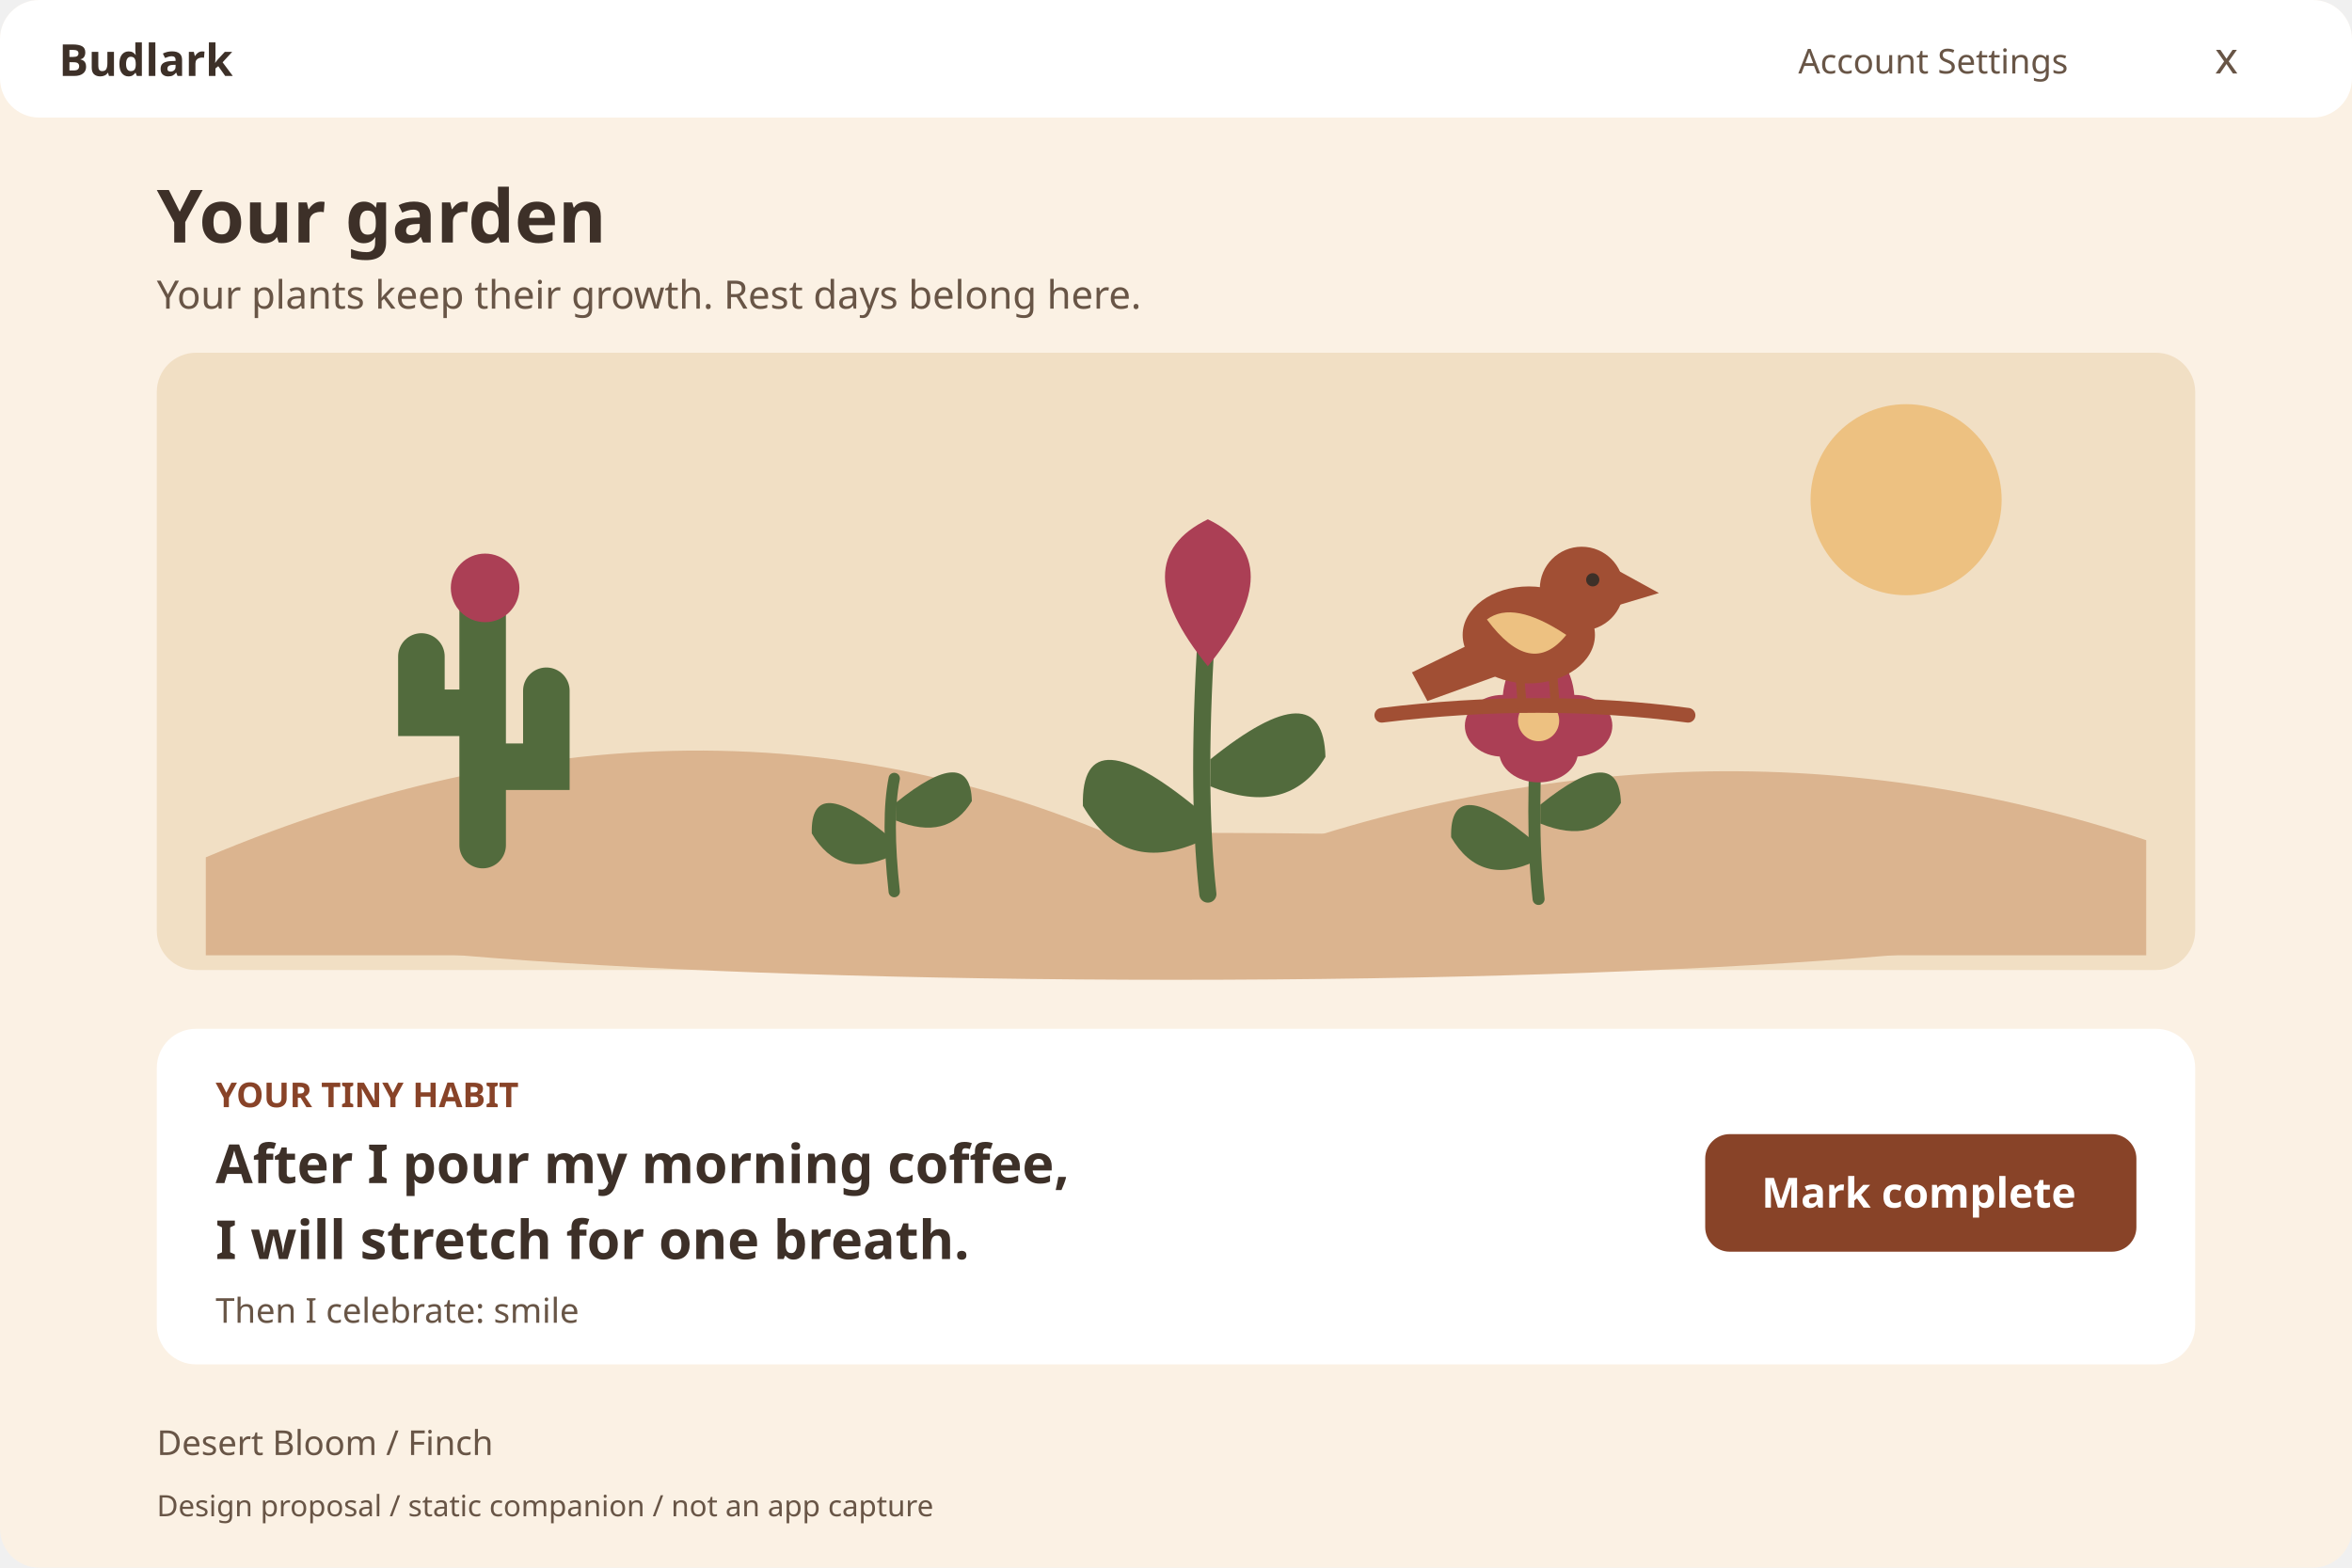
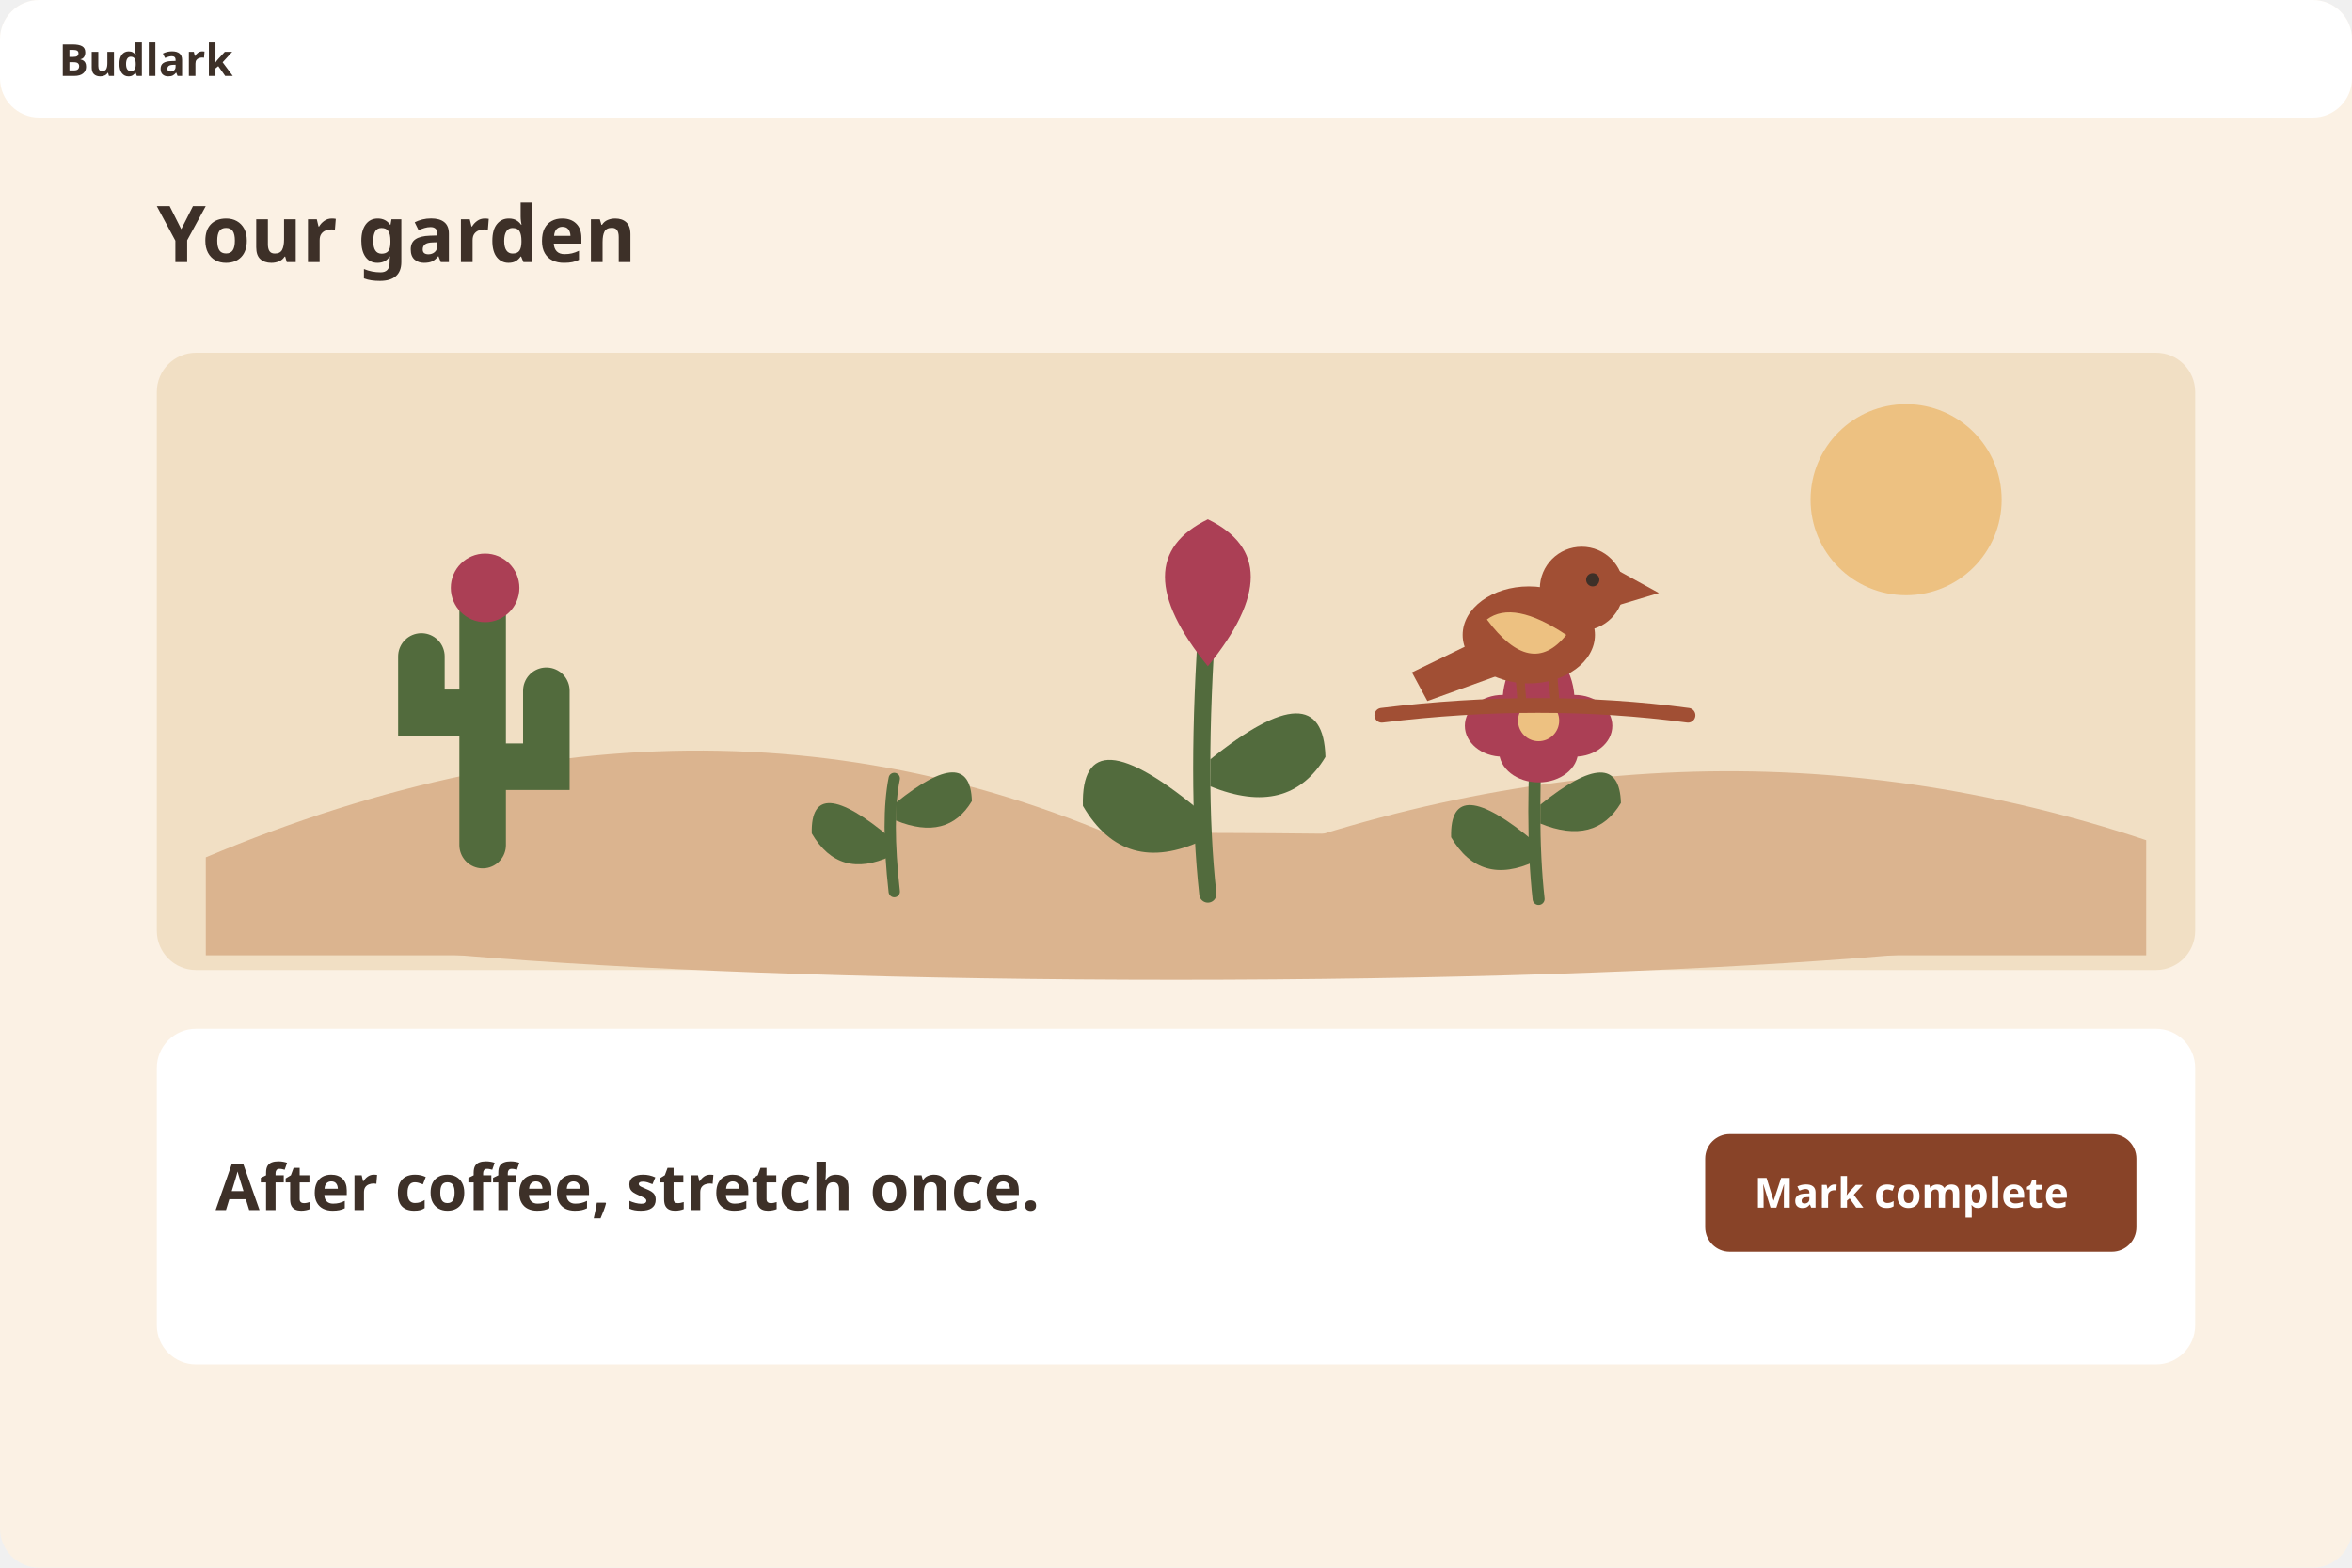
<svg xmlns="http://www.w3.org/2000/svg" width="960" height="640" viewBox="0 0 960 640" role="img" aria-labelledby="title description">
  <g font-family="Segoe UI, Aptos, Calibri, sans-serif">
    <rect width="960" height="640" rx="16" fill="#FBF1E4" />
    <rect x="0" y="0" width="960" height="48" rx="16" fill="#FFFFFF" />
    <text x="24" y="31" font-size="18" fill="#3D3028" font-weight="650">Budlark</text>
-     <text x="734" y="30" font-size="14" fill="#685546" font-weight="400">Account   Settings</text>
-     <text x="904" y="30" font-size="18" fill="#685546" font-weight="400">x</text>
-     <text x="64" y="99" font-size="30" fill="#3D3028" font-weight="650">Your garden</text>
-     <text x="64" y="126" font-size="16" fill="#685546" font-weight="400">Your plants keep their growth. Rest days belong here.</text>
+     <g data-role="heading">
+       <text x="64" y="107" font-size="32" fill="#3D3028" font-weight="650">Your garden</text>
+     </g>
    <rect x="64" y="144" width="832" height="252" rx="16" fill="#F1DFC4" />
    <ellipse cx="480" cy="370" rx="392" ry="30" fill="#DBB48F" />
    <circle cx="778" cy="204" r="39" fill="#EDC181" />
    <path d="M84 350 Q300 259 490 358 Q687 280 876 343 L876 390 L84 390 Z" fill="#DBB48F" />
    <path d="M197 345 V247 M197 291 H172 V268 M197 313 H223 V282" stroke="#526B3D" stroke-width="19" fill="none" stroke-linecap="round" />
    <circle cx="198" cy="240" r="14" fill="#AB3F55" />
    <g data-growth="sprout" transform="translate(365 364) scale(0.66)">
      <ellipse cy="6" rx="43" ry="10" fill="#DBB48F" />
      <path d="M0 0 Q-5-45 0 -70" stroke="#526B3D" stroke-width="7" fill="none" stroke-linecap="round" />
      <path d="M-2-33 Q-52-75-51-36 Q-34-7-2-22 Z" fill="#526B3D" />
      <path d="M1-55 Q47-92 48-56 Q33-31 1-44 Z" fill="#526B3D" />
    </g>
    <g data-growth="bud" transform="translate(493 365) scale(1)">
      <ellipse cy="6" rx="43" ry="10" fill="#DBB48F" />
      <path d="M0 0 Q-5-45 0 -115" stroke="#526B3D" stroke-width="7" fill="none" stroke-linecap="round" />
      <path d="M-2-33 Q-52-75-51-36 Q-34-7-2-22 Z" fill="#526B3D" />
      <path d="M1-55 Q47-92 48-56 Q33-31 1-44 Z" fill="#526B3D" />
      <path d="M0-93 Q-35-136 0-153 Q35-136 0-93 Z" fill="#AB3F55" />
    </g>
    <g data-growth="bloom" transform="translate(628 367) scale(0.7)">
      <ellipse cy="6" rx="43" ry="10" fill="#DBB48F" />
      <path d="M0 0 Q-5-45 0 -115" stroke="#526B3D" stroke-width="7" fill="none" stroke-linecap="round" />
      <path d="M-2-33 Q-52-75-51-36 Q-34-7-2-22 Z" fill="#526B3D" />
      <path d="M1-55 Q47-92 48-56 Q33-31 1-44 Z" fill="#526B3D" />
      <g fill="#AB3F55">
        <ellipse cy="-115" rx="21" ry="31" />
        <ellipse cx="-21" cy="-101" rx="22" ry="18" />
        <ellipse cx="21" cy="-101" rx="22" ry="18" />
        <ellipse cy="-86" rx="23" ry="18" />
      </g>
      <circle cy="-104" r="12" fill="#EDC181" />
    </g>
    <path d="M564 292 Q629 284 689 292" stroke="#A14F34" stroke-width="6" fill="none" stroke-linecap="round" />
    <g data-bird="Finch" transform="translate(624 252) scale(0.9)">
      <path d="M-18 8 L-53 25 L-46 38 L-10 25 Z" fill="#A14F34" />
      <ellipse cx="0" cy="8" rx="30" ry="22" fill="#A14F34" />
      <circle cx="24" cy="-13" r="19" fill="#A14F34" />
      <path d="M39-22 L59-11 L39-5 Z" fill="#A14F34" />
      <path d="M-19 1 Q-7-8 17 8 Q1 28-19 1 Z" fill="#EDC181" />
      <circle cx="29" cy="-17" r="3" fill="#3D3028" />
      <path d="M-4 27 L-3 40 L5 40 M11 27 L12 40 L20 40" fill="none" stroke="#A14F34" stroke-width="4" stroke-linecap="round" />
    </g>
    <rect x="64" y="420" width="832" height="137" rx="16" fill="#FFFFFF" />
-     <text x="88" y="452" font-size="14" fill="#884328" font-weight="700">YOUR TINY HABIT</text>
-     <text x="88" y="483" font-size="22" fill="#3D3028" font-weight="600">After I pour my morning coffee,</text>
-     <text x="88" y="514" font-size="22" fill="#3D3028" font-weight="600">I will stretch for one breath.</text>
-     <text x="88" y="540" font-size="14" fill="#685546" font-weight="400">Then I celebrate: smile</text>
-     <rect x="696" y="463" width="176" height="48" rx="10" fill="#884328" />
-     <text x="719" y="493" font-size="17" fill="#FFFFFF" font-weight="600">Mark complete</text>
-     <text x="64" y="594" font-size="14" fill="#685546" font-weight="400">Desert Bloom / Finch</text>
-     <text x="64" y="619" font-size="12" fill="#685546" font-weight="400">Design proposal / static companion / not an app capture</text>
+     <text x="88" y="494" font-size="26" fill="#3D3028" font-weight="600">After coffee, stretch once.</text>
+     <g data-role="primary-action">
+       <rect x="696" y="463" width="176" height="48" rx="10" fill="#884328" />
+       <text x="716" y="493" font-size="17" fill="#FFFFFF" font-weight="600">Mark complete</text>
+     </g>
  </g>
</svg>
